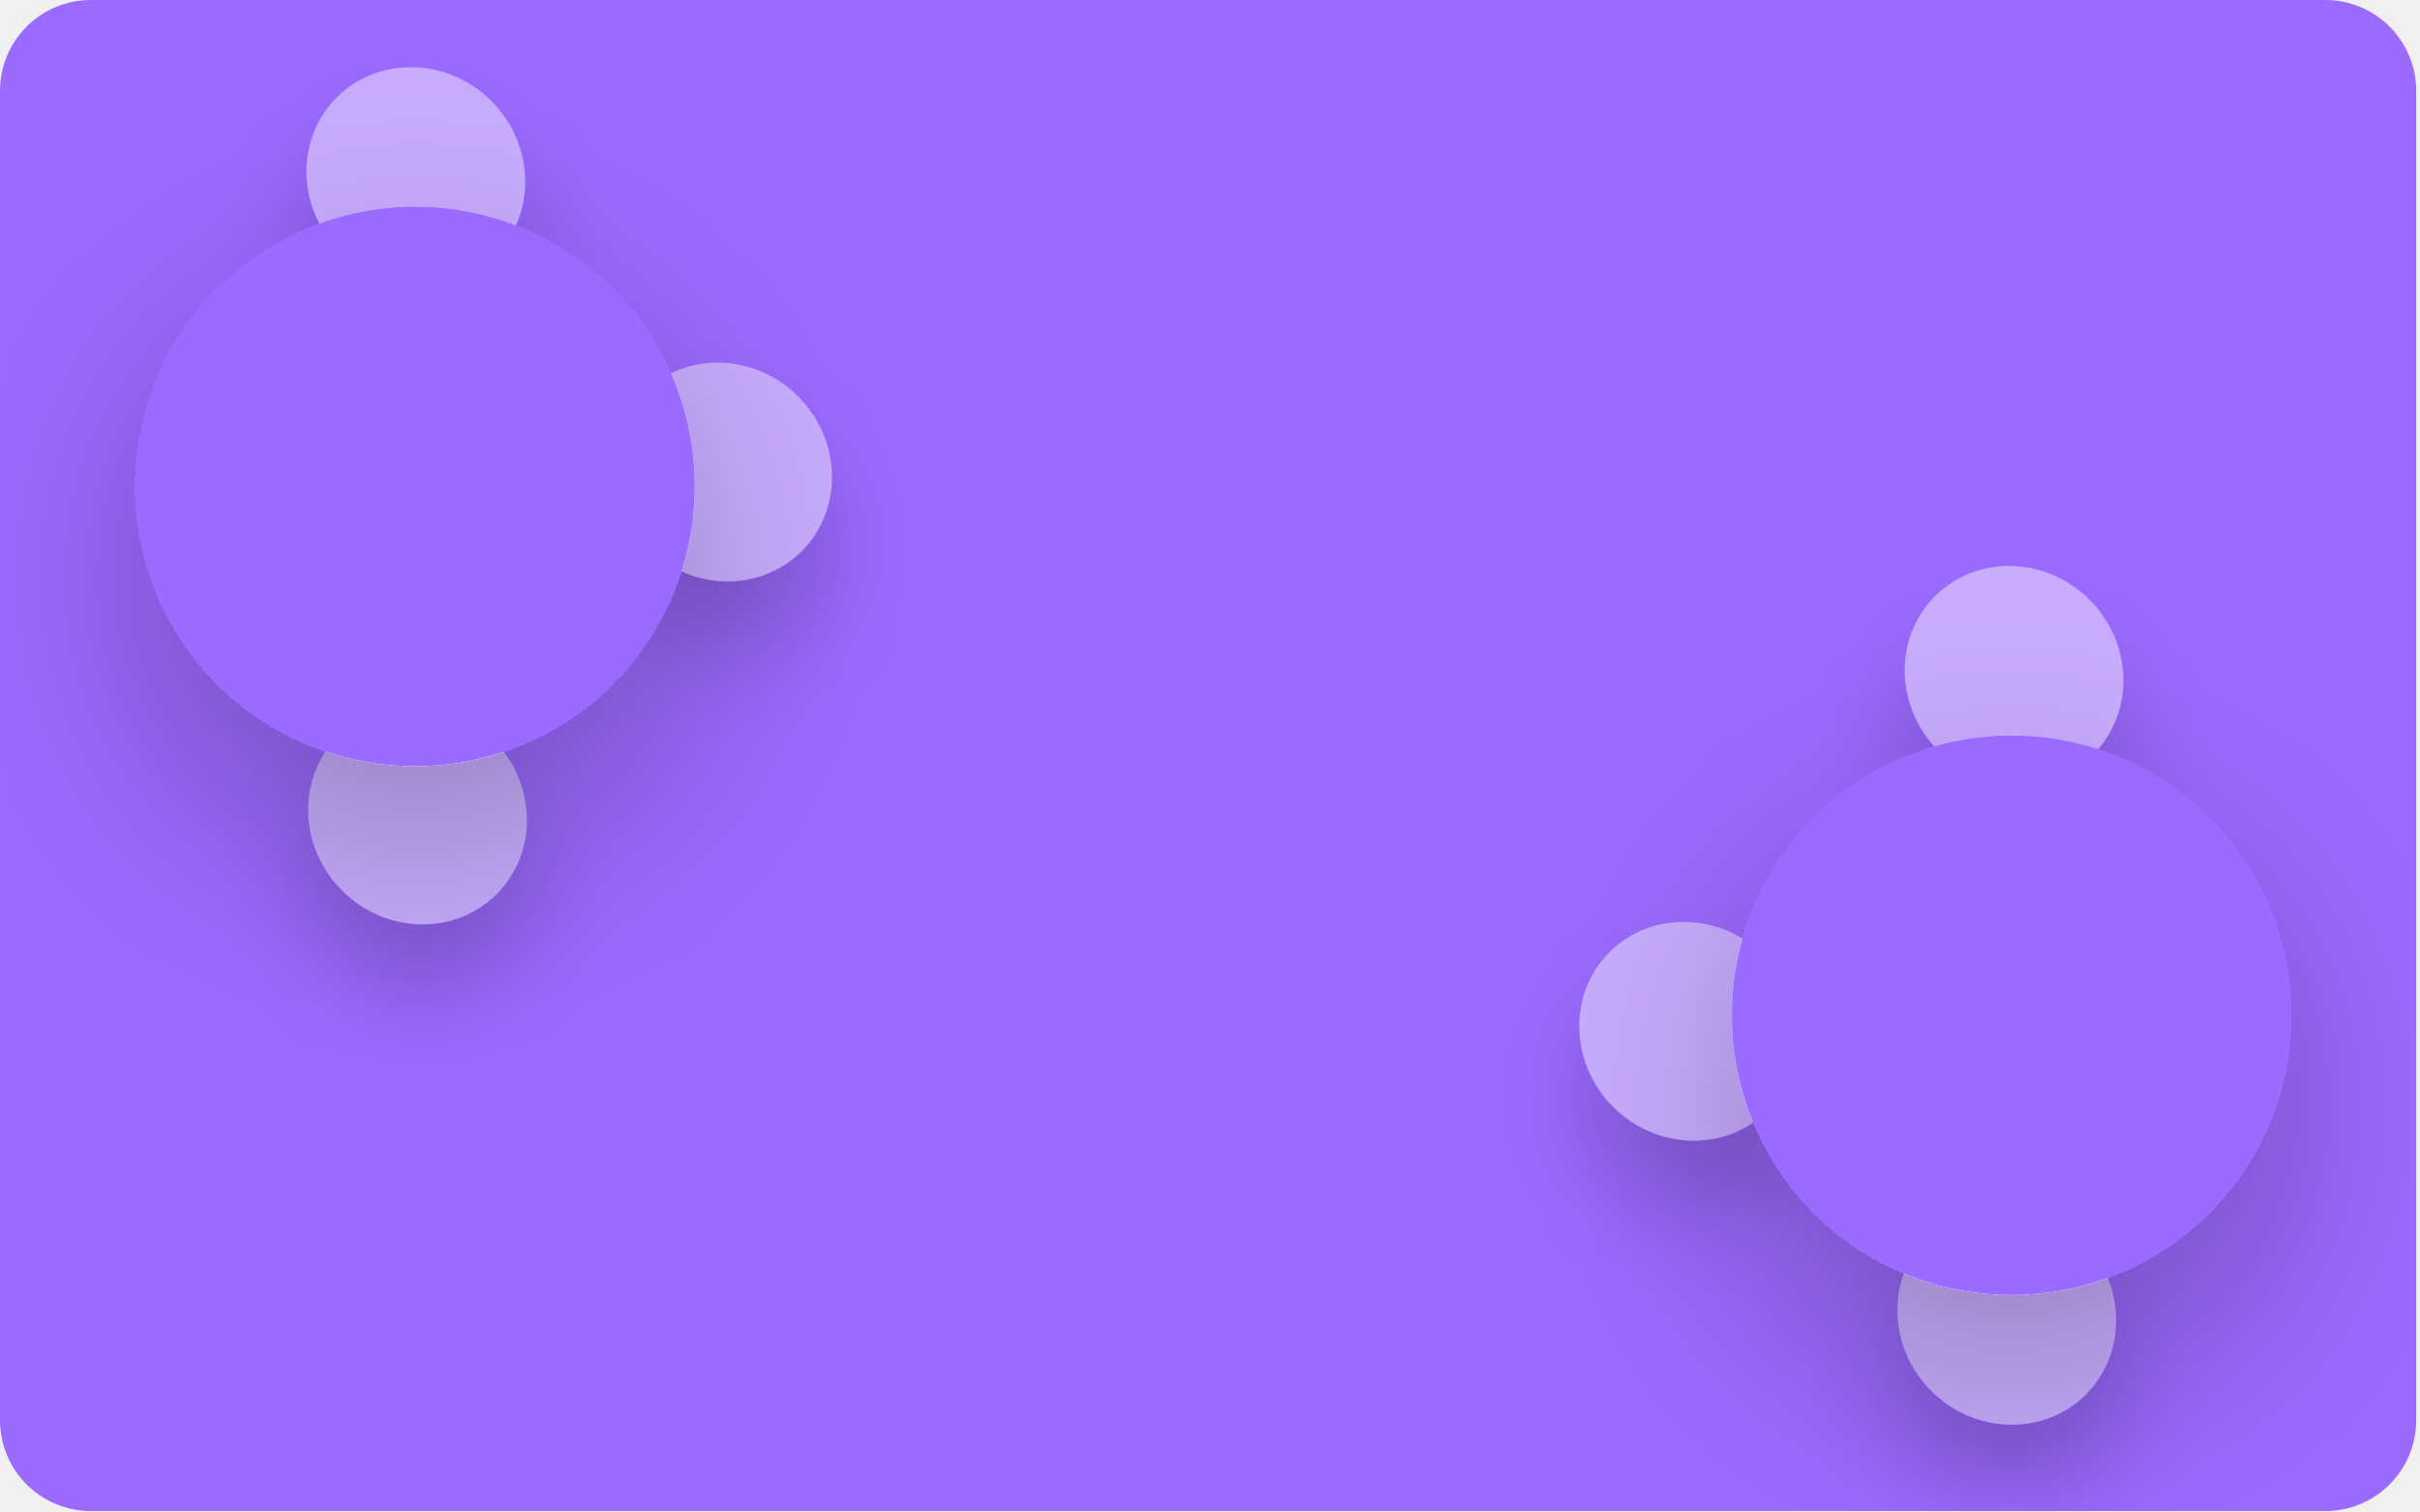
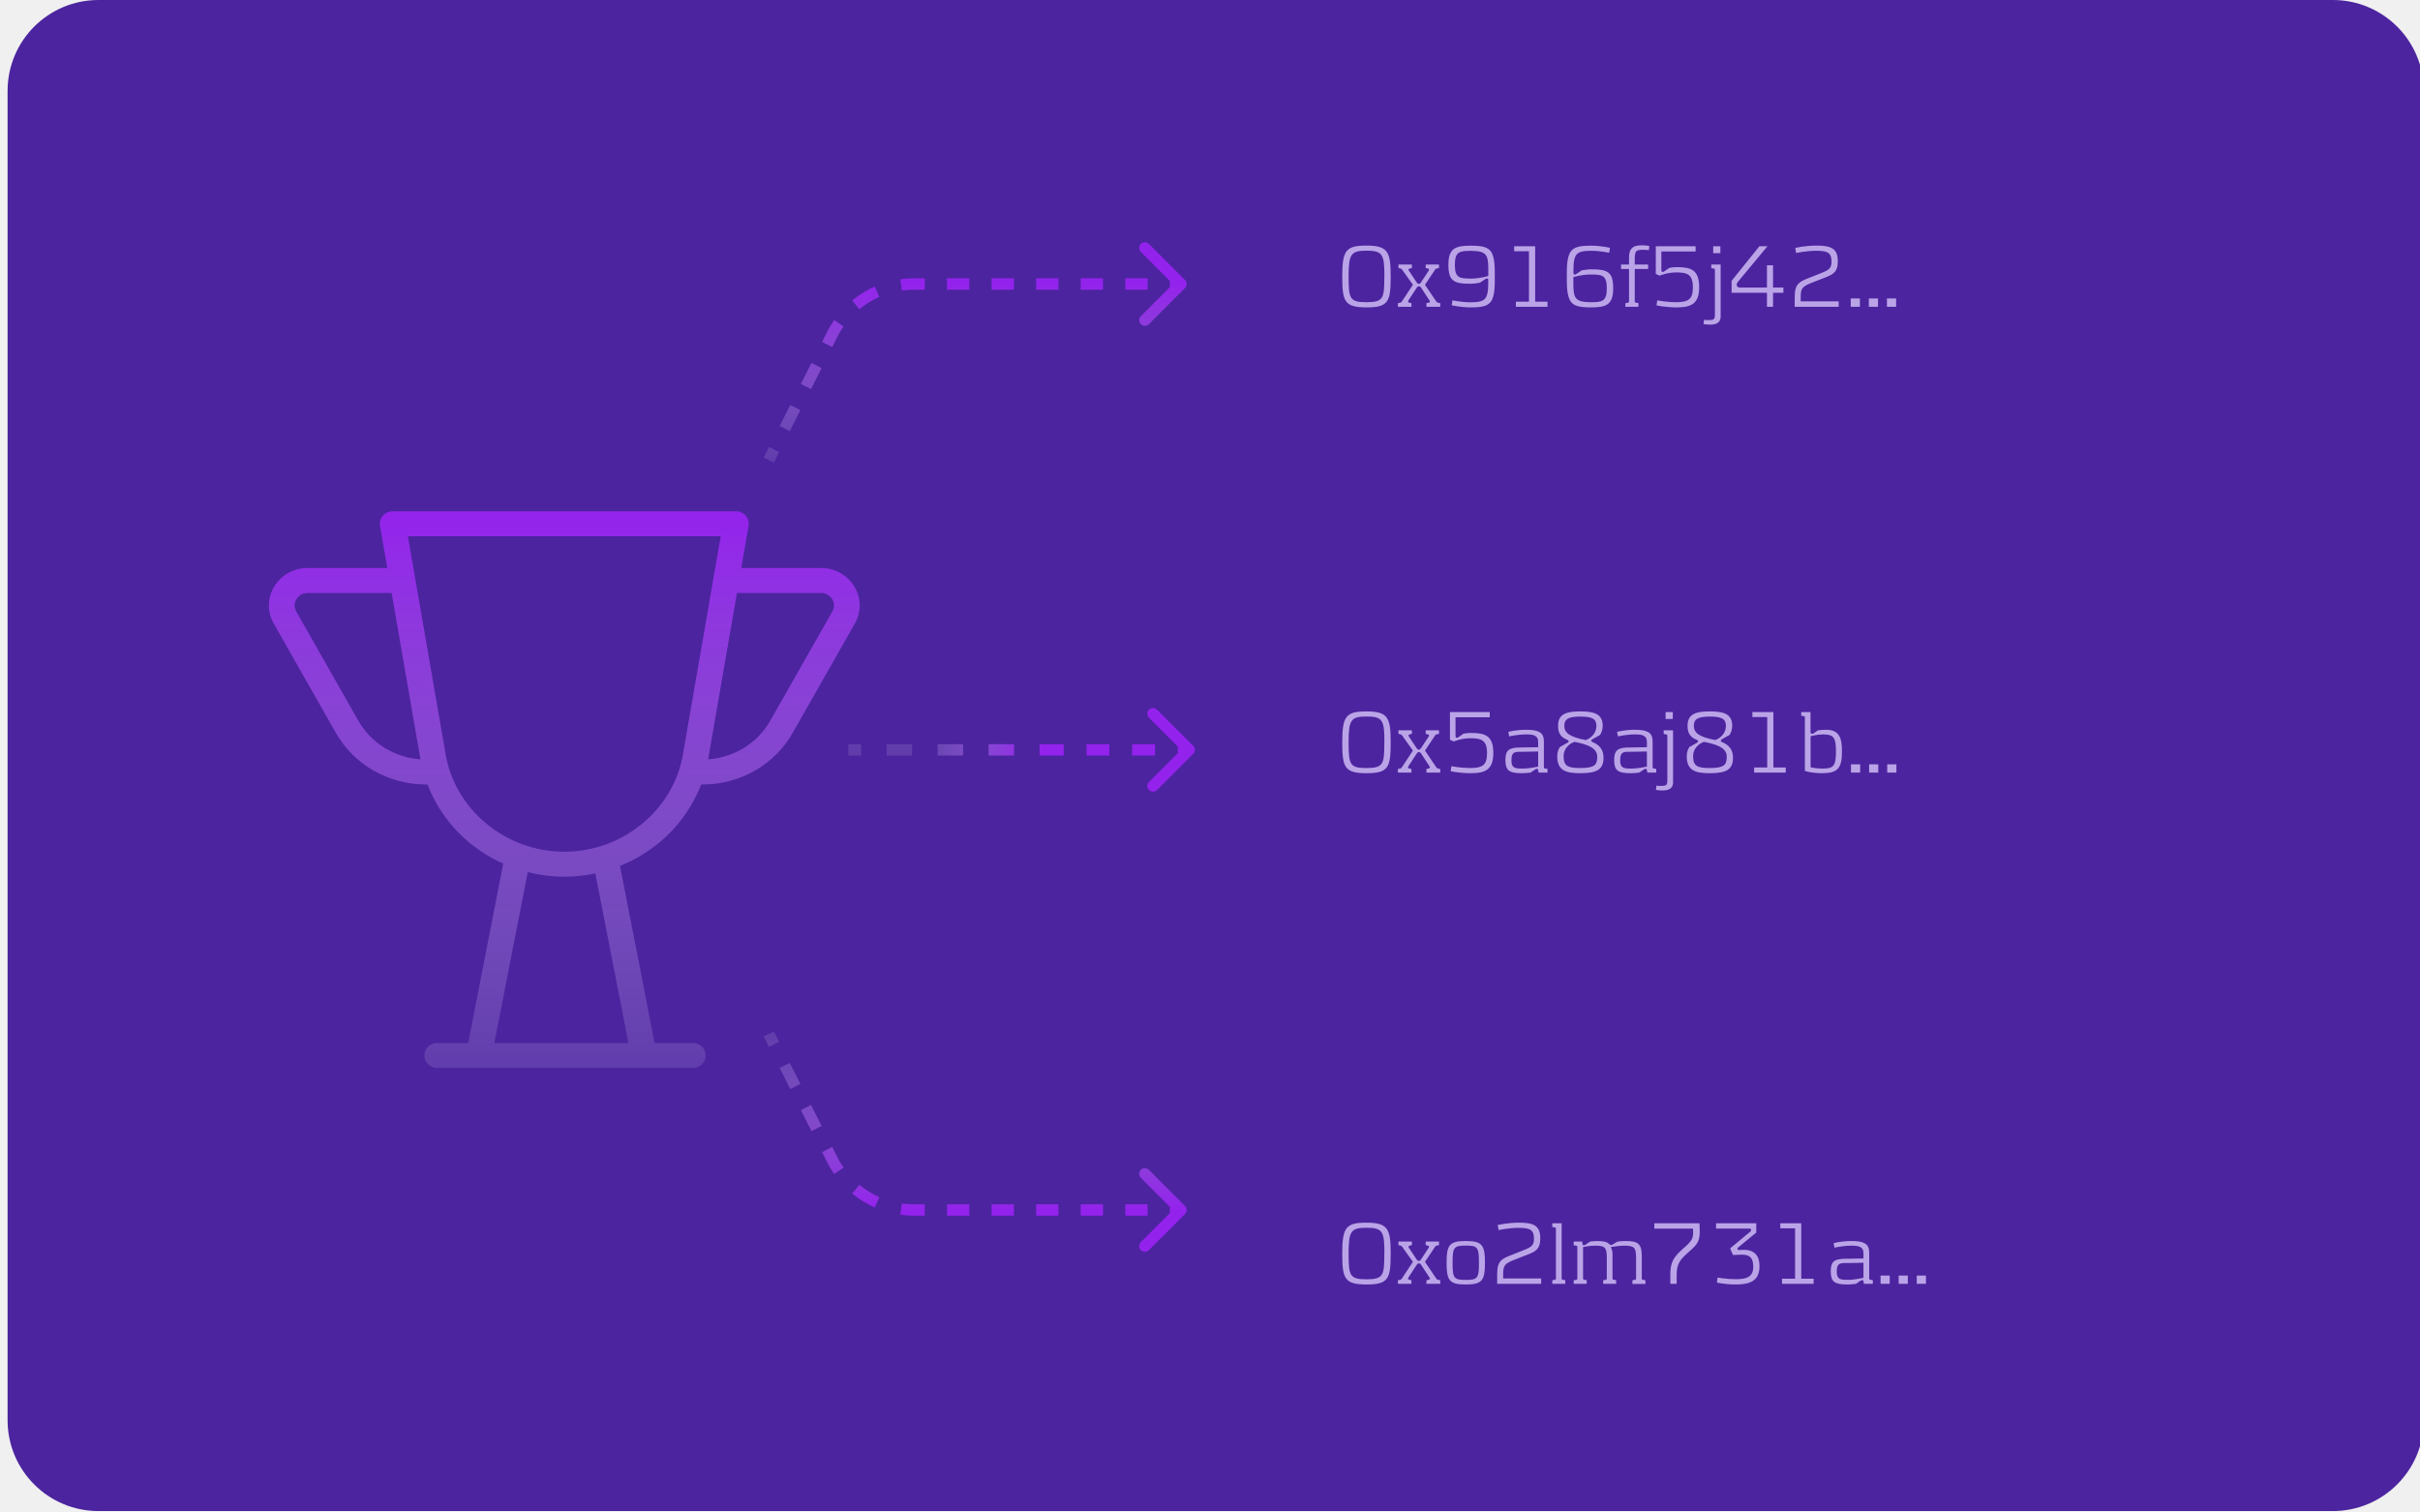
<svg xmlns="http://www.w3.org/2000/svg" width="213" height="133" viewBox="0 0 213 133" fill="none">
-   <g clip-path="url(#clip0_330_312)">
-     <path d="M0 8C0 3.582 3.582 0 8 0H204.667C209.085 0 212.667 3.582 212.667 8V125C212.667 129.418 209.085 133 204.667 133H8C3.582 133 0 129.418 0 125V8Z" fill="#9B6AFF" />
-     <g filter="url(#filter0_d_330_312)">
-       <ellipse cx="63.601" cy="41.539" rx="9.398" ry="9.845" transform="rotate(135 63.6012 41.5389)" fill="#C8ADFF" />
-     </g>
-     <g filter="url(#filter1_d_330_312)">
-       <ellipse cx="36.601" cy="15.539" rx="9.398" ry="9.845" transform="rotate(135 36.6012 15.5391)" fill="#C8ADFF" />
-     </g>
-     <g filter="url(#filter2_d_330_312)">
-       <ellipse cx="36.75" cy="71.729" rx="9.398" ry="9.845" transform="rotate(135 36.7502 71.7286)" fill="#C8ADFF" />
-     </g>
-     <g filter="url(#filter3_d_330_312)">
-       <ellipse cx="177.27" cy="59.44" rx="9.398" ry="9.845" transform="rotate(135 177.27 59.4395)" fill="#C8ADFF" />
-     </g>
-     <g filter="url(#filter4_d_330_312)">
-       <ellipse cx="148.629" cy="90.766" rx="9.398" ry="9.845" transform="rotate(135 148.629 90.7656)" fill="#C8ADFF" />
-     </g>
-     <g filter="url(#filter5_d_330_312)">
-       <ellipse cx="176.629" cy="115.766" rx="9.398" ry="9.845" transform="rotate(135 176.629 115.766)" fill="#C8ADFF" />
-     </g>
-     <g filter="url(#filter6_d_330_312)">
-       <circle cx="36.528" cy="42.809" r="24.613" transform="rotate(135 36.5281 42.8085)" fill="#9B6AFF" />
-     </g>
-     <g filter="url(#filter7_d_330_312)">
-       <circle cx="177.048" cy="89.35" r="24.613" transform="rotate(135 177.048 89.3501)" fill="#9B6AFF" />
-     </g>
-   </g>
+   <path d="M0.667 8C0.667 3.582 4.248 0 8.667 0H205.333C209.752 0 213.333 3.582 213.333 8V125C213.333 129.418 209.752 133 205.333 133H8.667C4.248 133 0.667 129.418 0.667 125V8Z" fill="#4C249F" />
+   <path d="M105.02 66.354C105.215 66.158 105.215 65.842 105.02 65.646L101.838 62.465C101.643 62.269 101.326 62.269 101.131 62.465C100.936 62.66 100.936 62.976 101.131 63.172L103.96 66L101.131 68.828C100.936 69.024 100.936 69.34 101.131 69.535C101.326 69.731 101.643 69.731 101.838 69.535L105.02 66.354ZM74.667 66.5L75.789 66.5L75.789 65.5L74.667 65.5L74.667 66.5ZM78.033 66.5L80.277 66.5L80.277 65.5L78.033 65.5L78.033 66.5ZM82.522 66.5L84.766 66.5L84.766 65.5L82.522 65.5L82.522 66.5ZM87.01 66.5L89.255 66.5L89.255 65.5L87.01 65.5L87.01 66.5ZM91.499 66.5L92.621 66.5L92.621 65.5L91.499 65.5L91.499 66.5ZM92.621 66.5L93.625 66.5L93.625 65.5L92.621 65.5L92.621 66.5ZM95.632 66.5L97.64 66.5L97.64 65.5L95.632 65.5L95.632 66.5ZM99.648 66.5L101.655 66.5L101.655 65.5L99.648 65.5L99.648 66.5ZM103.663 66.5L104.667 66.5L104.667 65.5L103.663 65.5L103.663 66.5Z" fill="url(#paint0_linear_816_1116)" />
+   <path d="M104.301 25.354C104.496 25.158 104.496 24.842 104.301 24.646L101.119 21.465C100.924 21.269 100.607 21.269 100.412 21.465C100.217 21.66 100.217 21.976 100.412 22.172L103.24 25L100.412 27.828C100.217 28.024 100.217 28.34 100.412 28.535C100.607 28.731 100.924 28.731 101.119 28.535L104.301 25.354ZM68.113 40.725L68.58 39.8L67.687 39.349L67.22 40.275L68.113 40.725ZM69.514 37.949L70.448 36.099L69.555 35.648L68.621 37.499L69.514 37.949ZM71.382 34.248L72.316 32.397L71.423 31.947L70.489 33.797L71.382 34.248ZM73.249 30.547L73.716 29.621L72.823 29.171L72.357 30.096L73.249 30.547ZM73.716 29.621C73.873 29.31 74.05 29.014 74.244 28.732L73.422 28.164C73.201 28.482 73.001 28.819 72.823 29.171L73.716 29.621ZM75.64 27.214C76.173 26.775 76.764 26.411 77.396 26.133L76.994 25.217C76.278 25.532 75.608 25.945 75.004 26.442L75.64 27.214ZM79.381 25.571C79.719 25.524 80.064 25.5 80.412 25.5V24.5C80.018 24.5 79.627 24.527 79.243 24.581L79.381 25.571ZM80.412 25.5H81.393V24.5H80.412V25.5ZM83.354 25.5H85.315V24.5H83.354V25.5ZM87.276 25.5H89.238V24.5H87.276V25.5ZM91.199 25.5H93.16V24.5H91.199V25.5ZM95.122 25.5H97.083V24.5H95.122V25.5ZM99.044 25.5H101.005V24.5H99.044V25.5ZM102.967 25.5H103.947V24.5H102.967V25.5Z" fill="url(#paint1_linear_816_1116)" />
+   <path d="M104.301 106.146C104.496 106.342 104.496 106.658 104.301 106.854L101.119 110.036C100.924 110.231 100.607 110.231 100.412 110.036C100.217 109.84 100.217 109.524 100.412 109.328L103.24 106.5L100.412 103.672C100.217 103.476 100.217 103.16 100.412 102.964C100.607 102.769 100.924 102.769 101.119 102.964L104.301 106.146ZM68.113 90.775L68.58 91.7L67.687 92.151L67.22 91.225L68.113 90.775ZM69.514 93.551L70.448 95.401L69.555 95.852L68.621 94.001L69.514 93.551ZM71.382 97.252L72.316 99.103L71.423 99.553L70.489 97.703L71.382 97.252ZM73.249 100.953L73.716 101.879L72.823 102.329L72.357 101.404L73.249 100.953ZM73.716 101.879C73.873 102.19 74.05 102.486 74.244 102.768L73.422 103.336C73.201 103.018 73.001 102.681 72.823 102.329L73.716 101.879ZM75.64 104.286C76.173 104.725 76.764 105.089 77.396 105.367L76.994 106.283C76.278 105.968 75.608 105.555 75.004 105.058L75.64 104.286ZM79.381 105.929C79.719 105.976 80.064 106 80.412 106V107C80.018 107 79.627 106.973 79.243 106.919L79.381 105.929ZM80.412 106H81.393V107H80.412V106ZM83.354 106H85.315V107H83.354V106ZM87.276 106H89.238V107H87.276V106ZM91.199 106H93.16V107H91.199V106ZM95.122 106H97.083V107H95.122V106ZM99.044 106H101.005V107H99.044V106ZM102.967 106H103.947V107H102.967V106Z" fill="url(#paint2_linear_816_1116)" />
+   <path d="M122.403 24.344C122.403 26.544 122.211 27.056 120.283 27.056C118.347 27.056 118.139 26.544 118.139 24.344C118.139 22.04 118.459 21.616 120.267 21.616C122.187 21.616 122.403 22.184 122.403 24.344ZM121.843 24.344H121.851C121.851 22.4 121.715 22.064 120.267 22.064C118.907 22.064 118.699 22.36 118.699 24.344C118.699 26.312 118.811 26.6 120.275 26.6C121.779 26.6 121.843 26.24 121.843 24.344ZM126.766 27H125.55V26.688L125.742 26.64C125.79 26.632 125.854 26.608 125.854 26.544C125.854 26.504 125.846 26.488 125.814 26.44L125.086 25.328C125.022 25.232 124.974 25.2 124.886 25.2C124.806 25.2 124.758 25.232 124.694 25.328L123.966 26.44C123.942 26.488 123.934 26.504 123.934 26.544C123.934 26.608 123.99 26.632 124.038 26.64L124.23 26.688V27H123.038V26.688L123.246 26.64C123.342 26.616 123.366 26.576 123.414 26.496L124.358 25.064L123.446 23.784C123.39 23.704 123.374 23.664 123.286 23.64L123.086 23.592V23.28H124.27V23.592L124.078 23.64C123.966 23.656 123.942 23.736 124.006 23.824L124.662 24.816C124.75 24.944 124.798 24.984 124.886 24.984C124.982 24.984 125.022 24.928 125.086 24.832L125.75 23.824C125.806 23.744 125.782 23.664 125.686 23.64L125.486 23.592V23.28H126.654V23.592L126.446 23.64C126.334 23.664 126.326 23.704 126.278 23.784L125.422 25.064L126.39 26.496C126.446 26.576 126.47 26.616 126.558 26.64L126.766 26.688V27ZM127.484 23.296C127.484 21.856 128.1 21.624 129.436 21.624C130.404 21.624 130.94 21.728 131.236 22.152C131.596 22.672 131.564 23.72 131.564 24.344C131.564 24.96 131.596 26.008 131.236 26.528C130.94 26.952 130.404 27.056 129.436 27.056C128.516 27.056 127.772 26.864 127.772 26.864L127.844 26.432C127.844 26.432 128.628 26.608 129.428 26.608C130.116 26.608 130.54 26.528 130.756 26.224C131.012 25.856 130.988 25.104 130.988 24.664C130.988 24.592 130.988 24.512 130.868 24.512C130.804 24.512 130.764 24.544 130.716 24.576L130.268 24.88C130.268 24.88 129.772 24.976 129.436 24.976C127.94 24.976 127.484 24.728 127.484 23.296ZM128.052 23.304C128.052 24.472 128.46 24.52 129.492 24.52C130.276 24.52 130.996 24.288 130.996 24.288C131.004 24.032 131.004 24.088 130.996 23.568C130.972 22.48 130.852 22.088 129.516 22.08C128.484 22.072 128.052 22.128 128.052 23.304ZM136.207 27H133.423V26.552H134.575V22.112H133.271V21.672H135.119V26.552H136.207V27ZM141.986 25.384C141.986 26.824 141.378 27.056 140.042 27.056C139.074 27.056 138.538 26.952 138.242 26.528C137.882 26.008 137.906 24.96 137.906 24.344C137.906 23.72 137.882 22.672 138.242 22.152C138.538 21.728 139.074 21.624 140.042 21.624C140.962 21.624 141.706 21.816 141.706 21.816L141.634 22.248C141.634 22.248 140.85 22.072 140.05 22.072C139.362 22.072 138.93 22.152 138.722 22.456C138.466 22.824 138.49 23.576 138.49 24.016C138.49 24.088 138.49 24.168 138.61 24.168C138.674 24.168 138.714 24.136 138.762 24.104L139.21 23.8C139.21 23.8 139.698 23.704 140.042 23.704C141.538 23.704 141.986 23.952 141.986 25.384ZM141.426 25.376C141.426 24.208 141.018 24.16 139.986 24.16C139.202 24.16 138.482 24.392 138.482 24.392C138.474 24.648 138.474 24.592 138.482 25.112C138.506 26.2 138.626 26.592 139.962 26.6C140.994 26.608 141.426 26.552 141.426 25.376ZM145.165 21.648L145.133 22.016C145.133 22.016 144.877 21.984 144.629 21.984C144.381 21.984 144.133 22 144.021 22.12C143.901 22.256 143.885 22.512 143.885 22.784V23.28H145.061V23.672H143.885V26.496C143.885 26.6 143.901 26.624 143.997 26.64L144.205 26.68V27H143.061V26.688L143.269 26.648C143.365 26.624 143.381 26.6 143.381 26.504V23.672H142.677V23.28H143.381V22.776C143.381 22.376 143.405 21.992 143.741 21.76C143.941 21.616 144.261 21.592 144.557 21.592C144.837 21.592 145.165 21.648 145.165 21.648ZM149.242 21.672V22.136H146.226V23.776C146.226 23.872 146.266 23.936 146.354 23.936C146.418 23.936 146.45 23.912 146.49 23.88L146.93 23.576C146.93 23.576 147.266 23.512 147.602 23.512C148.882 23.512 149.554 23.784 149.554 25.28C149.554 26.704 148.898 27.056 147.586 27.056C146.594 27.056 145.802 26.88 145.802 26.88L145.866 26.44C145.866 26.44 146.706 26.6 147.514 26.6C148.65 26.6 149.002 26.312 149.002 25.288C149.002 24.136 148.49 23.976 147.53 23.976C146.746 23.976 146.074 24.264 146.074 24.264L145.738 24.112V21.672H149.242ZM151.421 22.28H150.789V21.672H151.421V22.28ZM151.445 27.848C151.445 28.2 151.301 28.576 150.525 28.576C150.285 28.576 149.941 28.528 149.941 28.528L149.981 28.152C149.981 28.152 150.189 28.176 150.309 28.176C150.861 28.176 150.941 28.12 150.941 27.68V23.784C150.941 23.68 150.925 23.656 150.829 23.64L150.621 23.6V23.28H151.445V27.848ZM152.409 24.72L154.857 21.672H155.569L153.001 24.76C152.921 24.856 152.857 24.928 152.857 25.064C152.857 25.232 152.985 25.312 153.161 25.312H155.521V23.352H156.057V25.312H156.969V25.768H156.057V27H155.521V25.768H152.409V24.72ZM157.964 27V26.104C157.964 24.96 158.412 24.784 159.196 24.472L160.38 24C160.98 23.76 161.204 23.592 161.204 23.04C161.204 22.304 160.94 22.072 159.884 22.072C158.932 22.072 158.092 22.272 158.092 22.272L158.012 21.824C158.012 21.824 158.836 21.616 159.916 21.616C161.204 21.616 161.756 21.912 161.756 22.976C161.756 24.128 161.212 24.2 160.052 24.656C158.82 25.144 158.492 25.184 158.492 26.072V26.528H161.836V27H157.964ZM162.895 27V26.272H163.703V27H162.895ZM164.488 27V26.272H165.296V27H164.488ZM166.082 27V26.272H166.89V27H166.082Z" fill="#DECEFF" fill-opacity="0.75" />
+   <path d="M122.403 65.344C122.403 67.544 122.211 68.056 120.283 68.056C118.347 68.056 118.139 67.544 118.139 65.344C118.139 63.04 118.459 62.616 120.267 62.616C122.187 62.616 122.403 63.184 122.403 65.344ZM121.843 65.344H121.851C121.851 63.4 121.715 63.064 120.267 63.064C118.907 63.064 118.699 63.36 118.699 65.344C118.699 67.312 118.811 67.6 120.275 67.6C121.779 67.6 121.843 67.24 121.843 65.344ZM126.766 68H125.55V67.688L125.742 67.64C125.79 67.632 125.854 67.608 125.854 67.544C125.854 67.504 125.846 67.488 125.814 67.44L125.086 66.328C125.022 66.232 124.974 66.2 124.886 66.2C124.806 66.2 124.758 66.232 124.694 66.328L123.966 67.44C123.942 67.488 123.934 67.504 123.934 67.544C123.934 67.608 123.99 67.632 124.038 67.64L124.23 67.688V68H123.038V67.688L123.246 67.64C123.342 67.616 123.366 67.576 123.414 67.496L124.358 66.064L123.446 64.784C123.39 64.704 123.374 64.664 123.286 64.64L123.086 64.592V64.28H124.27V64.592L124.078 64.64C123.966 64.656 123.942 64.736 124.006 64.824L124.662 65.816C124.75 65.944 124.798 65.984 124.886 65.984C124.982 65.984 125.022 65.928 125.086 65.832L125.75 64.824C125.806 64.744 125.782 64.664 125.686 64.64L125.486 64.592V64.28H126.654V64.592L126.446 64.64C126.334 64.664 126.326 64.704 126.278 64.784L125.422 66.064L126.39 67.496C126.446 67.576 126.47 67.616 126.558 67.64L126.766 67.688V68ZM131.124 62.672V63.136H128.108V64.776C128.108 64.872 128.148 64.936 128.236 64.936C128.3 64.936 128.332 64.912 128.372 64.88L128.812 64.576C128.812 64.576 129.148 64.512 129.484 64.512C130.764 64.512 131.436 64.784 131.436 66.28C131.436 67.704 130.78 68.056 129.468 68.056C128.476 68.056 127.684 67.88 127.684 67.88L127.748 67.44C127.748 67.44 128.588 67.6 129.396 67.6C130.532 67.6 130.884 67.312 130.884 66.288C130.884 65.136 130.372 64.976 129.412 64.976C128.628 64.976 127.956 65.264 127.956 65.264L127.62 65.112V62.672H131.124ZM132.503 66.912C132.503 66.064 132.775 65.808 133.759 65.792L135.383 65.768V65.304C135.383 65.016 135.287 64.84 135.055 64.736C134.887 64.664 134.655 64.64 134.327 64.64C133.575 64.64 132.831 64.816 132.831 64.816L132.759 64.416C132.759 64.416 133.415 64.232 134.319 64.232C134.839 64.232 135.215 64.28 135.471 64.424C135.759 64.568 135.887 64.832 135.887 65.288V67.496C135.887 67.6 135.903 67.624 135.999 67.64L136.207 67.68V68H135.423L135.391 67.8C135.383 67.752 135.367 67.672 135.263 67.672C135.199 67.672 135.143 67.712 135.095 67.744L134.719 68C134.719 68 134.295 68.056 133.959 68.056C132.831 68.056 132.503 67.816 132.503 66.912ZM135.383 67.472V66.144L134.095 66.168C133.399 66.176 133.031 66.088 133.031 66.92C133.031 67.608 133.319 67.648 134.047 67.648C134.599 67.648 135.383 67.472 135.383 67.472ZM139.103 62.616H139.095C140.295 62.616 141.063 62.824 141.063 63.88C141.063 64.248 140.959 64.48 140.831 64.688L140.135 65.08C140.087 65.112 140.063 65.136 140.063 65.192C140.063 65.272 140.119 65.296 140.183 65.32C140.823 65.584 141.135 66.04 141.135 66.68C141.135 67.696 140.615 68.056 139.095 68.056C137.815 68.056 137.063 67.816 137.063 66.56C137.063 66.192 137.167 65.96 137.295 65.752L137.991 65.36C138.039 65.328 138.063 65.304 138.063 65.248C138.063 65.168 138.007 65.144 137.943 65.12C137.343 64.872 137.135 64.504 137.135 63.88C137.135 62.824 137.895 62.616 139.103 62.616ZM140.511 63.88C140.511 63.272 140.127 63.072 139.103 63.072C138.079 63.072 137.687 63.272 137.687 63.88C137.687 64.528 138.183 64.864 139.567 65.136C139.567 65.136 139.823 65.056 140.039 64.872C140.255 64.68 140.511 64.368 140.511 63.88ZM140.583 66.584C140.583 65.792 139.607 65.496 138.583 65.296C138.583 65.296 138.311 65.384 138.095 65.568C137.879 65.76 137.623 66.072 137.623 66.56C137.623 67.44 138.007 67.6 139.111 67.6C139.751 67.6 140.175 67.52 140.383 67.312C140.567 67.12 140.583 66.848 140.583 66.584ZM142.074 66.912C142.074 66.064 142.346 65.808 143.33 65.792L144.954 65.768V65.304C144.954 65.016 144.858 64.84 144.626 64.736C144.458 64.664 144.226 64.64 143.898 64.64C143.146 64.64 142.402 64.816 142.402 64.816L142.33 64.416C142.33 64.416 142.986 64.232 143.89 64.232C144.41 64.232 144.786 64.28 145.042 64.424C145.33 64.568 145.458 64.832 145.458 65.288V67.496C145.458 67.6 145.474 67.624 145.57 67.64L145.778 67.68V68H144.994L144.962 67.8C144.954 67.752 144.938 67.672 144.834 67.672C144.77 67.672 144.714 67.712 144.666 67.744L144.29 68C144.29 68 143.866 68.056 143.53 68.056C142.402 68.056 142.074 67.816 142.074 66.912ZM144.954 67.472V66.144L143.666 66.168C142.97 66.176 142.602 66.088 142.602 66.92C142.602 67.608 142.89 67.648 143.618 67.648C144.17 67.648 144.954 67.472 144.954 67.472ZM147.233 63.28H146.601V62.672H147.233V63.28ZM147.257 68.848C147.257 69.2 147.113 69.576 146.337 69.576C146.097 69.576 145.753 69.528 145.753 69.528L145.793 69.152C145.793 69.152 146.001 69.176 146.121 69.176C146.673 69.176 146.753 69.12 146.753 68.68V64.784C146.753 64.68 146.737 64.656 146.641 64.64L146.433 64.6V64.28H147.257V68.848ZM150.501 62.616H150.493C151.693 62.616 152.461 62.824 152.461 63.88C152.461 64.248 152.357 64.48 152.229 64.688L151.533 65.08C151.485 65.112 151.461 65.136 151.461 65.192C151.461 65.272 151.517 65.296 151.581 65.32C152.221 65.584 152.533 66.04 152.533 66.68C152.533 67.696 152.013 68.056 150.493 68.056C149.213 68.056 148.461 67.816 148.461 66.56C148.461 66.192 148.565 65.96 148.693 65.752L149.389 65.36C149.437 65.328 149.461 65.304 149.461 65.248C149.461 65.168 149.405 65.144 149.341 65.12C148.741 64.872 148.533 64.504 148.533 63.88C148.533 62.824 149.293 62.616 150.501 62.616ZM151.909 63.88C151.909 63.272 151.525 63.072 150.501 63.072C149.477 63.072 149.085 63.272 149.085 63.88C149.085 64.528 149.581 64.864 150.965 65.136C150.965 65.136 151.221 65.056 151.437 64.872C151.653 64.68 151.909 64.368 151.909 63.88ZM151.981 66.584C151.981 65.792 151.005 65.496 149.981 65.296C149.981 65.296 149.709 65.384 149.493 65.568C149.277 65.76 149.021 66.072 149.021 66.56C149.021 67.44 149.405 67.6 150.509 67.6C151.149 67.6 151.573 67.52 151.781 67.312C151.965 67.12 151.981 66.848 151.981 66.584ZM157.176 68H154.392V67.552H155.544V63.112H154.24V62.672H156.088V67.552H157.176V68ZM162.123 66.128C162.123 67.608 161.779 68.056 160.355 68.056C159.899 68.056 159.291 67.992 158.859 67.856V63.176C158.859 63.072 158.843 63.048 158.747 63.032L158.539 62.992V62.672H159.355V64.424C159.355 64.528 159.403 64.592 159.499 64.592C159.555 64.592 159.595 64.568 159.635 64.536L160.003 64.288C160.003 64.288 160.315 64.232 160.707 64.232C161.867 64.232 162.123 64.904 162.123 66.128ZM161.595 66.128C161.595 64.936 161.403 64.64 160.475 64.64C159.915 64.64 159.363 64.8 159.363 64.8V67.536C159.363 67.536 159.811 67.648 160.451 67.648C161.395 67.648 161.595 67.392 161.595 66.128ZM162.918 68V67.272H163.726V68H162.918ZM164.512 68V67.272H165.32V68H164.512ZM166.106 68V67.272H166.914V68H166.106Z" fill="#DECEFF" fill-opacity="0.75" />
+   <path d="M122.403 110.344C122.403 112.544 122.211 113.056 120.283 113.056C118.347 113.056 118.139 112.544 118.139 110.344C118.139 108.04 118.459 107.616 120.267 107.616C122.187 107.616 122.403 108.184 122.403 110.344ZM121.843 110.344H121.851C121.851 108.4 121.715 108.064 120.267 108.064C118.907 108.064 118.699 108.36 118.699 110.344C118.699 112.312 118.811 112.6 120.275 112.6C121.779 112.6 121.843 112.24 121.843 110.344ZM126.766 113H125.55V112.688L125.742 112.64C125.79 112.632 125.854 112.608 125.854 112.544C125.854 112.504 125.846 112.488 125.814 112.44L125.086 111.328C125.022 111.232 124.974 111.2 124.886 111.2C124.806 111.2 124.758 111.232 124.694 111.328L123.966 112.44C123.942 112.488 123.934 112.504 123.934 112.544C123.934 112.608 123.99 112.632 124.038 112.64L124.23 112.688V113H123.038V112.688L123.246 112.64C123.342 112.616 123.366 112.576 123.414 112.496L124.358 111.064L123.446 109.784C123.39 109.704 123.374 109.664 123.286 109.64L123.086 109.592V109.28H124.27V109.592L124.078 109.64C123.966 109.656 123.942 109.736 124.006 109.824L124.662 110.816C124.75 110.944 124.798 110.984 124.886 110.984C124.982 110.984 125.022 110.928 125.086 110.832L125.75 109.824C125.806 109.744 125.782 109.664 125.686 109.64L125.486 109.592V109.28H126.654V109.592L126.446 109.64C126.334 109.664 126.326 109.704 126.278 109.784L125.422 111.064L126.39 112.496C126.446 112.576 126.47 112.616 126.558 112.64L126.766 112.688V113ZM130.7 111.144C130.7 112.72 130.444 113.056 129.012 113.056C127.58 113.056 127.324 112.72 127.324 111.144C127.324 109.568 127.58 109.232 129.012 109.232C130.444 109.232 130.7 109.568 130.7 111.144ZM130.172 111.144C130.172 109.792 130.068 109.632 129.012 109.632C127.956 109.632 127.852 109.792 127.852 111.144C127.852 112.496 127.956 112.656 129.012 112.656C130.068 112.656 130.172 112.496 130.172 111.144ZM131.776 113V112.104C131.776 110.96 132.224 110.784 133.008 110.472L134.192 110C134.792 109.76 135.016 109.592 135.016 109.04C135.016 108.304 134.752 108.072 133.696 108.072C132.744 108.072 131.904 108.272 131.904 108.272L131.824 107.824C131.824 107.824 132.648 107.616 133.728 107.616C135.016 107.616 135.568 107.912 135.568 108.976C135.568 110.128 135.024 110.2 133.864 110.656C132.632 111.144 132.304 111.184 132.304 112.072V112.528H135.648V113H131.776ZM137.771 113H136.627V112.688L136.835 112.648C136.931 112.624 136.947 112.6 136.947 112.504V108.176C136.947 108.072 136.931 108.048 136.835 108.032L136.627 107.992V107.672H137.451V112.496C137.451 112.6 137.467 112.624 137.563 112.64L137.771 112.68V113ZM140.536 109.232C141.368 109.232 141.504 109.384 141.664 109.52C141.784 109.632 141.832 109.592 141.936 109.536L142.344 109.296C142.56 109.248 142.88 109.232 143.112 109.232C144.216 109.232 144.504 109.512 144.504 110.592V112.504C144.504 112.6 144.52 112.632 144.616 112.648L144.824 112.688V113.008H143.68V112.688L143.888 112.648C143.984 112.632 144 112.608 144 112.504V110.696C144 109.808 143.848 109.64 142.968 109.64C142.56 109.64 142.176 109.704 141.776 109.76C141.872 109.96 141.928 110.16 141.928 110.384V112.496C141.928 112.6 141.944 112.624 142.04 112.64L142.248 112.68V113H141.104V112.688L141.312 112.648C141.408 112.624 141.424 112.6 141.424 112.504V110.696C141.424 109.808 141.272 109.64 140.392 109.64C139.832 109.64 139.336 109.768 139.336 109.768V112.496C139.336 112.6 139.352 112.624 139.448 112.64L139.656 112.68V113H138.512V112.688L138.72 112.648C138.816 112.624 138.832 112.6 138.832 112.504V109.784C138.832 109.68 138.816 109.656 138.72 109.64L138.512 109.6V109.28H139.256L139.288 109.48C139.296 109.528 139.304 109.608 139.416 109.608C139.472 109.608 139.528 109.568 139.576 109.536L139.96 109.28C139.96 109.28 140.32 109.232 140.536 109.232ZM145.607 108.144V107.672H149.583L149.599 108.104C149.647 109.232 149.447 109.488 148.655 110.176C147.935 110.816 147.575 111.184 147.575 112.176V113H147.015V112.176C147.015 111.064 147.327 110.616 148.175 109.872C148.887 109.248 149.039 109.016 149.023 108.432L149.015 108.144H145.607ZM151.042 107.672H154.578V108.488L152.986 109.8C152.946 109.824 152.922 109.864 152.922 109.912C152.93 109.992 152.986 110.032 153.082 110.024C153.138 110.024 153.282 110.008 153.41 110.008C154.402 109.984 154.866 110.504 154.866 111.448C154.866 112.832 153.89 113.056 152.746 113.056C151.842 113.056 151.114 112.888 151.114 112.888L151.178 112.448C151.178 112.448 151.97 112.592 152.778 112.592C153.69 112.592 154.314 112.424 154.314 111.504C154.314 110.792 154.082 110.432 153.346 110.432C152.97 110.432 152.53 110.464 152.53 110.464L152.282 109.88L154.05 108.408C154.106 108.36 154.138 108.32 154.13 108.24C154.114 108.152 154.034 108.136 153.946 108.136H151.042V107.672ZM159.629 113H156.845V112.552H157.997V108.112H156.693V107.672H158.541V112.552H159.629V113ZM161.136 111.912C161.136 111.064 161.408 110.808 162.392 110.792L164.016 110.768V110.304C164.016 110.016 163.92 109.84 163.688 109.736C163.52 109.664 163.288 109.64 162.96 109.64C162.208 109.64 161.464 109.816 161.464 109.816L161.392 109.416C161.392 109.416 162.048 109.232 162.952 109.232C163.472 109.232 163.848 109.28 164.104 109.424C164.392 109.568 164.52 109.832 164.52 110.288V112.496C164.52 112.6 164.536 112.624 164.632 112.64L164.84 112.68V113H164.056L164.024 112.8C164.016 112.752 164 112.672 163.896 112.672C163.832 112.672 163.776 112.712 163.728 112.744L163.352 113C163.352 113 162.928 113.056 162.592 113.056C161.464 113.056 161.136 112.816 161.136 111.912ZM164.016 112.472V111.144L162.728 111.168C162.032 111.176 161.664 111.088 161.664 111.92C161.664 112.608 161.952 112.648 162.68 112.648C163.232 112.648 164.016 112.472 164.016 112.472ZM165.52 113V112.272H166.328V113H165.52ZM167.113 113V112.272H167.921V113H167.113ZM168.707 113V112.272H169.515V113H168.707Z" fill="#DECEFF" fill-opacity="0.75" />
+   <path d="M72.268 49.995H65.245L65.887 46.281C65.943 45.962 65.85 45.636 65.635 45.389C65.421 45.142 65.105 45 64.771 45H34.563C34.23 45 33.914 45.142 33.699 45.389C33.484 45.636 33.391 45.962 33.447 46.281L34.09 49.995H27.066C25.852 49.995 24.76 50.601 24.142 51.616C23.526 52.631 23.508 53.854 24.094 54.886L29.562 64.506C31.155 67.309 34.192 69.049 37.487 69.049H37.624C38.383 71.024 39.656 72.8 41.342 74.189C42.242 74.93 43.236 75.541 44.291 76.014L41.209 91.802H38.485C37.86 91.802 37.354 92.294 37.354 92.901C37.354 93.508 37.86 94 38.485 94H60.981C61.606 94 62.113 93.508 62.113 92.901C62.113 92.294 61.606 91.802 60.981 91.802H57.615L54.571 76.215C55.803 75.72 56.959 75.04 57.991 74.189C59.678 72.799 60.952 71.022 61.71 69.049H61.846C65.142 69.049 68.179 67.308 69.771 64.506L75.239 54.886C75.826 53.854 75.808 52.631 75.191 51.616C74.574 50.601 73.481 49.995 72.267 49.995L72.268 49.995ZM31.544 63.444L26.076 53.823C25.794 53.327 25.993 52.896 26.092 52.733C26.191 52.571 26.483 52.193 27.066 52.193H34.471L36.981 66.687C36.989 66.736 36.999 66.785 37.008 66.834C34.724 66.677 32.661 65.409 31.544 63.444L31.544 63.444ZM55.312 91.802H43.513L46.45 76.763C47.495 77.027 48.575 77.165 49.667 77.165C50.59 77.165 51.505 77.067 52.397 76.877L55.312 91.802ZM49.667 74.967C44.514 74.967 40.021 71.259 39.214 66.332L35.901 47.199H63.434L60.119 66.342C59.313 71.26 54.82 74.968 49.667 74.968L49.667 74.967ZM73.259 53.823L67.79 63.444C66.673 65.409 64.61 66.677 62.326 66.834C62.334 66.788 62.345 66.743 62.352 66.697L64.864 52.193H72.268C72.851 52.193 73.144 52.571 73.243 52.733C73.341 52.896 73.54 53.327 73.259 53.823L73.259 53.823Z" fill="url(#paint3_linear_816_1116)" />
  <defs>
-     <filter id="filter0_d_330_312" x="45.977" y="29.915" width="35.248" height="35.248" filterUnits="userSpaceOnUse" color-interpolation-filters="sRGB">
-       <feFlood flood-opacity="0" result="BackgroundImageFix" />
-       <feColorMatrix in="SourceAlpha" type="matrix" values="0 0 0 0 0 0 0 0 0 0 0 0 0 0 0 0 0 0 127 0" result="hardAlpha" />
-       <feOffset dy="6" />
-       <feGaussianBlur stdDeviation="4" />
-       <feComposite in2="hardAlpha" operator="out" />
-       <feColorMatrix type="matrix" values="0 0 0 0 0 0 0 0 0 0 0 0 0 0 0 0 0 0 0.15 0" />
-       <feBlend mode="normal" in2="BackgroundImageFix" result="effect1_dropShadow_330_312" />
-       <feBlend mode="normal" in="SourceGraphic" in2="effect1_dropShadow_330_312" result="shape" />
-     </filter>
-     <filter id="filter1_d_330_312" x="18.977" y="3.915" width="35.248" height="35.248" filterUnits="userSpaceOnUse" color-interpolation-filters="sRGB">
-       <feFlood flood-opacity="0" result="BackgroundImageFix" />
-       <feColorMatrix in="SourceAlpha" type="matrix" values="0 0 0 0 0 0 0 0 0 0 0 0 0 0 0 0 0 0 127 0" result="hardAlpha" />
-       <feOffset dy="6" />
-       <feGaussianBlur stdDeviation="4" />
-       <feComposite in2="hardAlpha" operator="out" />
-       <feColorMatrix type="matrix" values="0 0 0 0 0 0 0 0 0 0 0 0 0 0 0 0 0 0 0.15 0" />
-       <feBlend mode="normal" in2="BackgroundImageFix" result="effect1_dropShadow_330_312" />
-       <feBlend mode="normal" in="SourceGraphic" in2="effect1_dropShadow_330_312" result="shape" />
-     </filter>
-     <filter id="filter2_d_330_312" x="19.126" y="60.104" width="35.248" height="35.248" filterUnits="userSpaceOnUse" color-interpolation-filters="sRGB">
-       <feFlood flood-opacity="0" result="BackgroundImageFix" />
-       <feColorMatrix in="SourceAlpha" type="matrix" values="0 0 0 0 0 0 0 0 0 0 0 0 0 0 0 0 0 0 127 0" result="hardAlpha" />
-       <feOffset dy="6" />
-       <feGaussianBlur stdDeviation="4" />
-       <feComposite in2="hardAlpha" operator="out" />
-       <feColorMatrix type="matrix" values="0 0 0 0 0 0 0 0 0 0 0 0 0 0 0 0 0 0 0.15 0" />
-       <feBlend mode="normal" in2="BackgroundImageFix" result="effect1_dropShadow_330_312" />
-       <feBlend mode="normal" in="SourceGraphic" in2="effect1_dropShadow_330_312" result="shape" />
-     </filter>
-     <filter id="filter3_d_330_312" x="159.646" y="47.815" width="35.248" height="35.248" filterUnits="userSpaceOnUse" color-interpolation-filters="sRGB">
-       <feFlood flood-opacity="0" result="BackgroundImageFix" />
-       <feColorMatrix in="SourceAlpha" type="matrix" values="0 0 0 0 0 0 0 0 0 0 0 0 0 0 0 0 0 0 127 0" result="hardAlpha" />
-       <feOffset dy="6" />
-       <feGaussianBlur stdDeviation="4" />
-       <feComposite in2="hardAlpha" operator="out" />
-       <feColorMatrix type="matrix" values="0 0 0 0 0 0 0 0 0 0 0 0 0 0 0 0 0 0 0.15 0" />
-       <feBlend mode="normal" in2="BackgroundImageFix" result="effect1_dropShadow_330_312" />
-       <feBlend mode="normal" in="SourceGraphic" in2="effect1_dropShadow_330_312" result="shape" />
-     </filter>
-     <filter id="filter4_d_330_312" x="131.005" y="79.141" width="35.248" height="35.248" filterUnits="userSpaceOnUse" color-interpolation-filters="sRGB">
-       <feFlood flood-opacity="0" result="BackgroundImageFix" />
-       <feColorMatrix in="SourceAlpha" type="matrix" values="0 0 0 0 0 0 0 0 0 0 0 0 0 0 0 0 0 0 127 0" result="hardAlpha" />
-       <feOffset dy="6" />
-       <feGaussianBlur stdDeviation="4" />
-       <feComposite in2="hardAlpha" operator="out" />
-       <feColorMatrix type="matrix" values="0 0 0 0 0 0 0 0 0 0 0 0 0 0 0 0 0 0 0.15 0" />
-       <feBlend mode="normal" in2="BackgroundImageFix" result="effect1_dropShadow_330_312" />
-       <feBlend mode="normal" in="SourceGraphic" in2="effect1_dropShadow_330_312" result="shape" />
-     </filter>
-     <filter id="filter5_d_330_312" x="159.005" y="104.141" width="35.248" height="35.248" filterUnits="userSpaceOnUse" color-interpolation-filters="sRGB">
-       <feFlood flood-opacity="0" result="BackgroundImageFix" />
-       <feColorMatrix in="SourceAlpha" type="matrix" values="0 0 0 0 0 0 0 0 0 0 0 0 0 0 0 0 0 0 127 0" result="hardAlpha" />
-       <feOffset dy="6" />
-       <feGaussianBlur stdDeviation="4" />
-       <feComposite in2="hardAlpha" operator="out" />
-       <feColorMatrix type="matrix" values="0 0 0 0 0 0 0 0 0 0 0 0 0 0 0 0 0 0 0.15 0" />
-       <feBlend mode="normal" in2="BackgroundImageFix" result="effect1_dropShadow_330_312" />
-       <feBlend mode="normal" in="SourceGraphic" in2="effect1_dropShadow_330_312" result="shape" />
-     </filter>
-     <filter id="filter6_d_330_312" x="-8.085" y="6.195" width="89.227" height="89.227" filterUnits="userSpaceOnUse" color-interpolation-filters="sRGB">
-       <feFlood flood-opacity="0" result="BackgroundImageFix" />
-       <feColorMatrix in="SourceAlpha" type="matrix" values="0 0 0 0 0 0 0 0 0 0 0 0 0 0 0 0 0 0 127 0" result="hardAlpha" />
-       <feOffset dy="8" />
-       <feGaussianBlur stdDeviation="10" />
-       <feComposite in2="hardAlpha" operator="out" />
-       <feColorMatrix type="matrix" values="0 0 0 0 0 0 0 0 0 0 0 0 0 0 0 0 0 0 0.25 0" />
-       <feBlend mode="normal" in2="BackgroundImageFix" result="effect1_dropShadow_330_312" />
-       <feBlend mode="normal" in="SourceGraphic" in2="effect1_dropShadow_330_312" result="shape" />
-     </filter>
-     <filter id="filter7_d_330_312" x="132.434" y="52.737" width="89.227" height="89.227" filterUnits="userSpaceOnUse" color-interpolation-filters="sRGB">
-       <feFlood flood-opacity="0" result="BackgroundImageFix" />
-       <feColorMatrix in="SourceAlpha" type="matrix" values="0 0 0 0 0 0 0 0 0 0 0 0 0 0 0 0 0 0 127 0" result="hardAlpha" />
-       <feOffset dy="8" />
-       <feGaussianBlur stdDeviation="10" />
-       <feComposite in2="hardAlpha" operator="out" />
-       <feColorMatrix type="matrix" values="0 0 0 0 0 0 0 0 0 0 0 0 0 0 0 0 0 0 0.25 0" />
-       <feBlend mode="normal" in2="BackgroundImageFix" result="effect1_dropShadow_330_312" />
-       <feBlend mode="normal" in="SourceGraphic" in2="effect1_dropShadow_330_312" result="shape" />
-     </filter>
-     <clipPath id="clip0_330_312">
-       <rect width="212.667" height="133" fill="white" />
-     </clipPath>
+     <linearGradient id="paint0_linear_816_1116" x1="90.53" y1="65.736" x2="81.263" y2="65.751" gradientUnits="userSpaceOnUse">
+       <stop stop-color="#9422ED" />
+       <stop offset="1" stop-color="#B49FE1" stop-opacity="0.2" />
+     </linearGradient>
+     <linearGradient id="paint1_linear_816_1116" x1="85.807" y1="25" x2="85.807" y2="40.5" gradientUnits="userSpaceOnUse">
+       <stop stop-color="#9422ED" />
+       <stop offset="1" stop-color="#B49FE1" stop-opacity="0.2" />
+     </linearGradient>
+     <linearGradient id="paint2_linear_816_1116" x1="85.807" y1="106.5" x2="85.807" y2="91" gradientUnits="userSpaceOnUse">
+       <stop stop-color="#9422ED" />
+       <stop offset="1" stop-color="#B49FE1" stop-opacity="0.2" />
+     </linearGradient>
+     <linearGradient id="paint3_linear_816_1116" x1="49.667" y1="45" x2="49.667" y2="94" gradientUnits="userSpaceOnUse">
+       <stop stop-color="#9422ED" />
+       <stop offset="1" stop-color="#B49FE1" stop-opacity="0.2" />
+     </linearGradient>
  </defs>
</svg>
